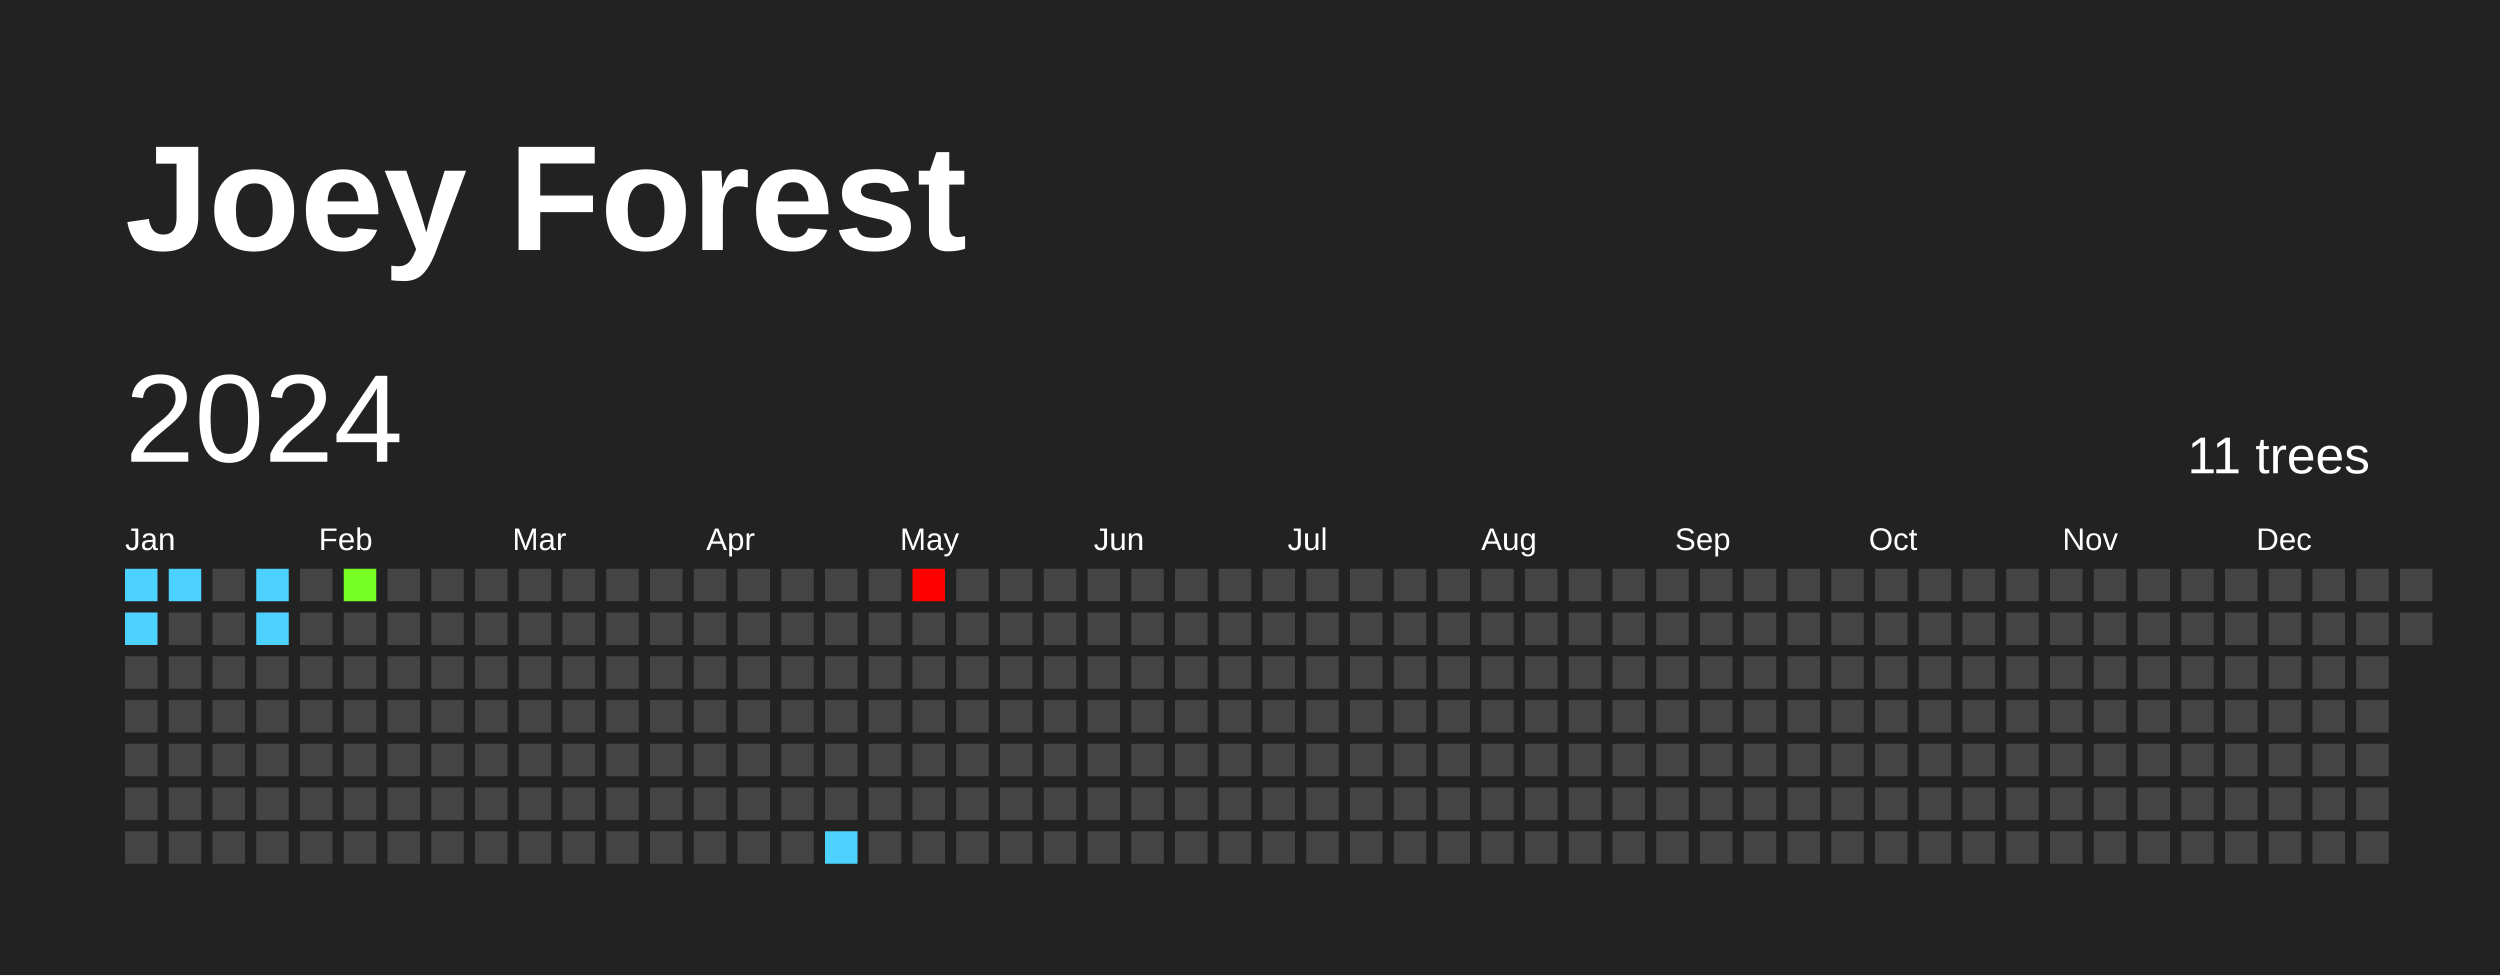
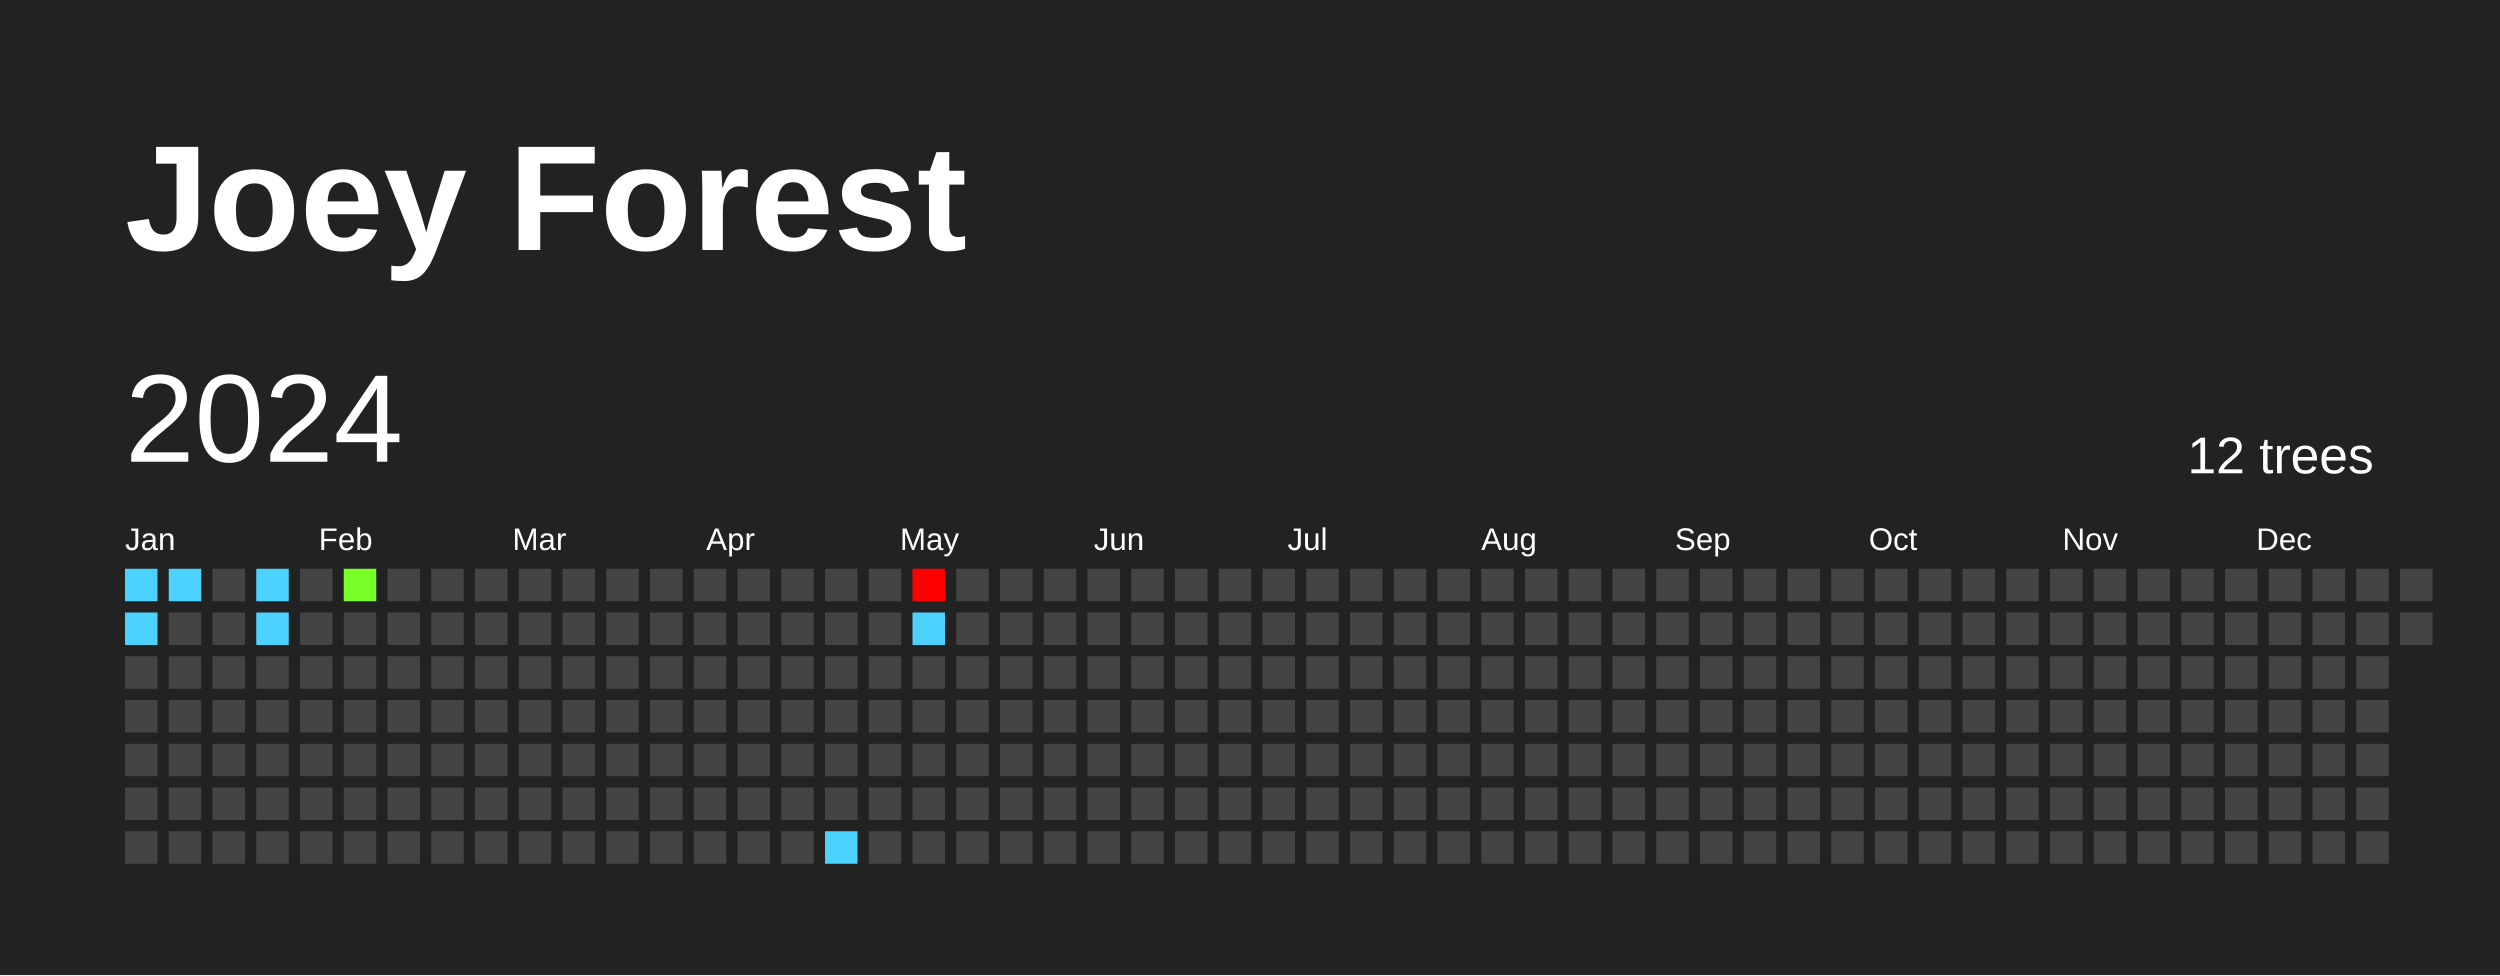
<svg xmlns="http://www.w3.org/2000/svg" baseProfile="full" height="78mm" version="1.1" viewBox="0,0,200,78" width="200mm">
  <defs />
  <rect fill="#222222" height="78" width="200" x="0" y="0" />
  <text fill="#FFFFFF" style="font-size:12px; font-family:Arial; font-weight:bold;" x="10" y="20">Joey Forest</text>
  <text dominant-baseline="hanging" fill="#FFFFFF" style="font-size:10.0px; font-family:Arial;" x="10" y="30">2024</text>
-   <text dominant-baseline="hanging" fill="#FFFFFF" style="font-size:4.125px; font-family:Arial;" x="175" y="35">11 trees</text>
+   <text dominant-baseline="hanging" fill="#FFFFFF" style="font-size:4.125px; font-family:Arial;" x="175" y="35">12 trees</text>
  <text fill="#FFFFFF" style="font-size:2.5px; font-family:Arial" x="10.0" y="44">Jan</text>
  <text fill="#FFFFFF" style="font-size:2.5px; font-family:Arial" x="25.5" y="44">Feb</text>
  <text fill="#FFFFFF" style="font-size:2.5px; font-family:Arial" x="41.0" y="44">Mar</text>
  <text fill="#FFFFFF" style="font-size:2.5px; font-family:Arial" x="56.5" y="44">Apr</text>
  <text fill="#FFFFFF" style="font-size:2.5px; font-family:Arial" x="72.0" y="44">May</text>
  <text fill="#FFFFFF" style="font-size:2.5px; font-family:Arial" x="87.5" y="44">Jun</text>
  <text fill="#FFFFFF" style="font-size:2.5px; font-family:Arial" x="103.0" y="44">Jul</text>
  <text fill="#FFFFFF" style="font-size:2.5px; font-family:Arial" x="118.5" y="44">Aug</text>
  <text fill="#FFFFFF" style="font-size:2.5px; font-family:Arial" x="134.0" y="44">Sep</text>
  <text fill="#FFFFFF" style="font-size:2.5px; font-family:Arial" x="149.5" y="44">Oct</text>
  <text fill="#FFFFFF" style="font-size:2.5px; font-family:Arial" x="165.0" y="44">Nov</text>
  <text fill="#FFFFFF" style="font-size:2.5px; font-family:Arial" x="180.5" y="44">Dec</text>
  <rect fill="#4dd2ff" height="2.6" width="2.6" x="10.0" y="45.5" />
  <rect fill="#4dd2ff" height="2.6" width="2.6" x="10.0" y="49.0" />
  <rect fill="#444444" height="2.6" width="2.6" x="10.0" y="52.5" />
  <rect fill="#444444" height="2.6" width="2.6" x="10.0" y="56.0" />
  <rect fill="#444444" height="2.6" width="2.6" x="10.0" y="59.5" />
  <rect fill="#444444" height="2.6" width="2.6" x="10.0" y="63.0" />
  <rect fill="#444444" height="2.6" width="2.6" x="10.0" y="66.5" />
  <rect fill="#4dd2ff" height="2.6" width="2.6" x="13.5" y="45.5" />
  <rect fill="#444444" height="2.6" width="2.6" x="13.5" y="49.0" />
  <rect fill="#444444" height="2.6" width="2.6" x="13.5" y="52.5" />
  <rect fill="#444444" height="2.6" width="2.6" x="13.5" y="56.0" />
  <rect fill="#444444" height="2.6" width="2.6" x="13.5" y="59.5" />
  <rect fill="#444444" height="2.6" width="2.6" x="13.5" y="63.0" />
  <rect fill="#444444" height="2.6" width="2.6" x="13.5" y="66.5" />
  <rect fill="#444444" height="2.6" width="2.6" x="17.0" y="45.5" />
  <rect fill="#444444" height="2.6" width="2.6" x="17.0" y="49.0" />
  <rect fill="#444444" height="2.6" width="2.6" x="17.0" y="52.5" />
  <rect fill="#444444" height="2.6" width="2.6" x="17.0" y="56.0" />
  <rect fill="#444444" height="2.6" width="2.6" x="17.0" y="59.5" />
  <rect fill="#444444" height="2.6" width="2.6" x="17.0" y="63.0" />
  <rect fill="#444444" height="2.6" width="2.6" x="17.0" y="66.5" />
  <rect fill="#4dd2ff" height="2.6" width="2.6" x="20.5" y="45.5" />
  <rect fill="#4dd2ff" height="2.6" width="2.6" x="20.5" y="49.0" />
  <rect fill="#444444" height="2.6" width="2.6" x="20.5" y="52.5" />
  <rect fill="#444444" height="2.6" width="2.6" x="20.5" y="56.0" />
  <rect fill="#444444" height="2.6" width="2.6" x="20.5" y="59.5" />
  <rect fill="#444444" height="2.6" width="2.6" x="20.5" y="63.0" />
  <rect fill="#444444" height="2.6" width="2.6" x="20.5" y="66.5" />
  <rect fill="#444444" height="2.6" width="2.6" x="24.0" y="45.5" />
  <rect fill="#444444" height="2.6" width="2.6" x="24.0" y="49.0" />
  <rect fill="#444444" height="2.6" width="2.6" x="24.0" y="52.5" />
  <rect fill="#444444" height="2.6" width="2.6" x="24.0" y="56.0" />
  <rect fill="#444444" height="2.6" width="2.6" x="24.0" y="59.5" />
  <rect fill="#444444" height="2.6" width="2.6" x="24.0" y="63.0" />
  <rect fill="#444444" height="2.6" width="2.6" x="24.0" y="66.5" />
  <rect fill="#77ff26" height="2.6" width="2.6" x="27.5" y="45.5" />
  <rect fill="#444444" height="2.6" width="2.6" x="27.5" y="49.0" />
  <rect fill="#444444" height="2.6" width="2.6" x="27.5" y="52.5" />
  <rect fill="#444444" height="2.6" width="2.6" x="27.5" y="56.0" />
  <rect fill="#444444" height="2.6" width="2.6" x="27.5" y="59.5" />
  <rect fill="#444444" height="2.6" width="2.6" x="27.5" y="63.0" />
  <rect fill="#444444" height="2.6" width="2.6" x="27.5" y="66.5" />
  <rect fill="#444444" height="2.6" width="2.6" x="31.0" y="45.5" />
  <rect fill="#444444" height="2.6" width="2.6" x="31.0" y="49.0" />
  <rect fill="#444444" height="2.6" width="2.6" x="31.0" y="52.5" />
  <rect fill="#444444" height="2.6" width="2.6" x="31.0" y="56.0" />
  <rect fill="#444444" height="2.6" width="2.6" x="31.0" y="59.5" />
  <rect fill="#444444" height="2.6" width="2.6" x="31.0" y="63.0" />
  <rect fill="#444444" height="2.6" width="2.6" x="31.0" y="66.5" />
  <rect fill="#444444" height="2.6" width="2.6" x="34.5" y="45.5" />
  <rect fill="#444444" height="2.6" width="2.6" x="34.5" y="49.0" />
  <rect fill="#444444" height="2.6" width="2.6" x="34.5" y="52.5" />
  <rect fill="#444444" height="2.6" width="2.6" x="34.5" y="56.0" />
  <rect fill="#444444" height="2.6" width="2.6" x="34.5" y="59.5" />
  <rect fill="#444444" height="2.6" width="2.6" x="34.5" y="63.0" />
  <rect fill="#444444" height="2.6" width="2.6" x="34.5" y="66.5" />
  <rect fill="#444444" height="2.6" width="2.6" x="38.0" y="45.5" />
  <rect fill="#444444" height="2.6" width="2.6" x="38.0" y="49.0" />
  <rect fill="#444444" height="2.6" width="2.6" x="38.0" y="52.5" />
  <rect fill="#444444" height="2.6" width="2.6" x="38.0" y="56.0" />
  <rect fill="#444444" height="2.6" width="2.6" x="38.0" y="59.5" />
  <rect fill="#444444" height="2.6" width="2.6" x="38.0" y="63.0" />
  <rect fill="#444444" height="2.6" width="2.6" x="38.0" y="66.5" />
  <rect fill="#444444" height="2.6" width="2.6" x="41.5" y="45.5" />
  <rect fill="#444444" height="2.6" width="2.6" x="41.5" y="49.0" />
  <rect fill="#444444" height="2.6" width="2.6" x="41.5" y="52.5" />
  <rect fill="#444444" height="2.6" width="2.6" x="41.5" y="56.0" />
  <rect fill="#444444" height="2.6" width="2.6" x="41.5" y="59.5" />
  <rect fill="#444444" height="2.6" width="2.6" x="41.5" y="63.0" />
  <rect fill="#444444" height="2.6" width="2.6" x="41.5" y="66.5" />
  <rect fill="#444444" height="2.6" width="2.6" x="45.0" y="45.5" />
  <rect fill="#444444" height="2.6" width="2.6" x="45.0" y="49.0" />
  <rect fill="#444444" height="2.6" width="2.6" x="45.0" y="52.5" />
  <rect fill="#444444" height="2.6" width="2.6" x="45.0" y="56.0" />
  <rect fill="#444444" height="2.6" width="2.6" x="45.0" y="59.5" />
  <rect fill="#444444" height="2.6" width="2.6" x="45.0" y="63.0" />
  <rect fill="#444444" height="2.6" width="2.6" x="45.0" y="66.5" />
  <rect fill="#444444" height="2.6" width="2.6" x="48.5" y="45.5" />
  <rect fill="#444444" height="2.6" width="2.6" x="48.5" y="49.0" />
  <rect fill="#444444" height="2.6" width="2.6" x="48.5" y="52.5" />
  <rect fill="#444444" height="2.6" width="2.6" x="48.5" y="56.0" />
  <rect fill="#444444" height="2.6" width="2.6" x="48.5" y="59.5" />
  <rect fill="#444444" height="2.6" width="2.6" x="48.5" y="63.0" />
  <rect fill="#444444" height="2.6" width="2.6" x="48.5" y="66.5" />
  <rect fill="#444444" height="2.6" width="2.6" x="52.0" y="45.5" />
  <rect fill="#444444" height="2.6" width="2.6" x="52.0" y="49.0" />
  <rect fill="#444444" height="2.6" width="2.6" x="52.0" y="52.5" />
  <rect fill="#444444" height="2.6" width="2.6" x="52.0" y="56.0" />
  <rect fill="#444444" height="2.6" width="2.6" x="52.0" y="59.5" />
  <rect fill="#444444" height="2.6" width="2.6" x="52.0" y="63.0" />
  <rect fill="#444444" height="2.6" width="2.6" x="52.0" y="66.5" />
  <rect fill="#444444" height="2.6" width="2.6" x="55.5" y="45.5" />
  <rect fill="#444444" height="2.6" width="2.6" x="55.5" y="49.0" />
  <rect fill="#444444" height="2.6" width="2.6" x="55.5" y="52.5" />
  <rect fill="#444444" height="2.6" width="2.6" x="55.5" y="56.0" />
  <rect fill="#444444" height="2.6" width="2.6" x="55.5" y="59.5" />
  <rect fill="#444444" height="2.6" width="2.6" x="55.5" y="63.0" />
  <rect fill="#444444" height="2.6" width="2.6" x="55.5" y="66.5" />
  <rect fill="#444444" height="2.6" width="2.6" x="59.0" y="45.5" />
  <rect fill="#444444" height="2.6" width="2.6" x="59.0" y="49.0" />
  <rect fill="#444444" height="2.6" width="2.6" x="59.0" y="52.5" />
  <rect fill="#444444" height="2.6" width="2.6" x="59.0" y="56.0" />
  <rect fill="#444444" height="2.6" width="2.6" x="59.0" y="59.5" />
  <rect fill="#444444" height="2.6" width="2.6" x="59.0" y="63.0" />
  <rect fill="#444444" height="2.6" width="2.6" x="59.0" y="66.5" />
  <rect fill="#444444" height="2.6" width="2.6" x="62.5" y="45.5" />
  <rect fill="#444444" height="2.6" width="2.6" x="62.5" y="49.0" />
  <rect fill="#444444" height="2.6" width="2.6" x="62.5" y="52.5" />
  <rect fill="#444444" height="2.6" width="2.6" x="62.5" y="56.0" />
  <rect fill="#444444" height="2.6" width="2.6" x="62.5" y="59.5" />
  <rect fill="#444444" height="2.6" width="2.6" x="62.5" y="63.0" />
  <rect fill="#444444" height="2.6" width="2.6" x="62.5" y="66.5" />
  <rect fill="#444444" height="2.6" width="2.6" x="66.0" y="45.5" />
  <rect fill="#444444" height="2.6" width="2.6" x="66.0" y="49.0" />
  <rect fill="#444444" height="2.6" width="2.6" x="66.0" y="52.5" />
  <rect fill="#444444" height="2.6" width="2.6" x="66.0" y="56.0" />
  <rect fill="#444444" height="2.6" width="2.6" x="66.0" y="59.5" />
  <rect fill="#444444" height="2.6" width="2.6" x="66.0" y="63.0" />
  <rect fill="#4dd2ff" height="2.6" width="2.6" x="66.0" y="66.5" />
  <rect fill="#444444" height="2.6" width="2.6" x="69.5" y="45.5" />
  <rect fill="#444444" height="2.6" width="2.6" x="69.5" y="49.0" />
  <rect fill="#444444" height="2.6" width="2.6" x="69.5" y="52.5" />
  <rect fill="#444444" height="2.6" width="2.6" x="69.5" y="56.0" />
  <rect fill="#444444" height="2.6" width="2.6" x="69.5" y="59.5" />
  <rect fill="#444444" height="2.6" width="2.6" x="69.5" y="63.0" />
  <rect fill="#444444" height="2.6" width="2.6" x="69.5" y="66.5" />
  <rect fill="red" height="2.6" width="2.6" x="73.0" y="45.5" />
-   <rect fill="#444444" height="2.6" width="2.6" x="73.0" y="49.0" />
+   <rect fill="#4dd2ff" height="2.6" width="2.6" x="73.0" y="49.0" />
  <rect fill="#444444" height="2.6" width="2.6" x="73.0" y="52.5" />
  <rect fill="#444444" height="2.6" width="2.6" x="73.0" y="56.0" />
  <rect fill="#444444" height="2.6" width="2.6" x="73.0" y="59.5" />
  <rect fill="#444444" height="2.6" width="2.6" x="73.0" y="63.0" />
  <rect fill="#444444" height="2.6" width="2.6" x="73.0" y="66.5" />
  <rect fill="#444444" height="2.6" width="2.6" x="76.5" y="45.5" />
  <rect fill="#444444" height="2.6" width="2.6" x="76.5" y="49.0" />
  <rect fill="#444444" height="2.6" width="2.6" x="76.5" y="52.5" />
  <rect fill="#444444" height="2.6" width="2.6" x="76.5" y="56.0" />
  <rect fill="#444444" height="2.6" width="2.6" x="76.5" y="59.5" />
  <rect fill="#444444" height="2.6" width="2.6" x="76.5" y="63.0" />
  <rect fill="#444444" height="2.6" width="2.6" x="76.5" y="66.5" />
  <rect fill="#444444" height="2.6" width="2.6" x="80.0" y="45.5" />
  <rect fill="#444444" height="2.6" width="2.6" x="80.0" y="49.0" />
  <rect fill="#444444" height="2.6" width="2.6" x="80.0" y="52.5" />
  <rect fill="#444444" height="2.6" width="2.6" x="80.0" y="56.0" />
  <rect fill="#444444" height="2.6" width="2.6" x="80.0" y="59.5" />
  <rect fill="#444444" height="2.6" width="2.6" x="80.0" y="63.0" />
  <rect fill="#444444" height="2.6" width="2.6" x="80.0" y="66.5" />
  <rect fill="#444444" height="2.6" width="2.6" x="83.5" y="45.5" />
  <rect fill="#444444" height="2.6" width="2.6" x="83.5" y="49.0" />
  <rect fill="#444444" height="2.6" width="2.6" x="83.5" y="52.5" />
  <rect fill="#444444" height="2.6" width="2.6" x="83.5" y="56.0" />
  <rect fill="#444444" height="2.6" width="2.6" x="83.5" y="59.5" />
  <rect fill="#444444" height="2.6" width="2.6" x="83.5" y="63.0" />
  <rect fill="#444444" height="2.6" width="2.6" x="83.5" y="66.5" />
  <rect fill="#444444" height="2.6" width="2.6" x="87.0" y="45.5" />
  <rect fill="#444444" height="2.6" width="2.6" x="87.0" y="49.0" />
  <rect fill="#444444" height="2.6" width="2.6" x="87.0" y="52.5" />
  <rect fill="#444444" height="2.6" width="2.6" x="87.0" y="56.0" />
  <rect fill="#444444" height="2.6" width="2.6" x="87.0" y="59.5" />
  <rect fill="#444444" height="2.6" width="2.6" x="87.0" y="63.0" />
  <rect fill="#444444" height="2.6" width="2.6" x="87.0" y="66.5" />
  <rect fill="#444444" height="2.6" width="2.6" x="90.5" y="45.5" />
  <rect fill="#444444" height="2.6" width="2.6" x="90.5" y="49.0" />
  <rect fill="#444444" height="2.6" width="2.6" x="90.5" y="52.5" />
  <rect fill="#444444" height="2.6" width="2.6" x="90.5" y="56.0" />
  <rect fill="#444444" height="2.6" width="2.6" x="90.5" y="59.5" />
  <rect fill="#444444" height="2.6" width="2.6" x="90.5" y="63.0" />
  <rect fill="#444444" height="2.6" width="2.6" x="90.5" y="66.5" />
  <rect fill="#444444" height="2.6" width="2.6" x="94.0" y="45.5" />
  <rect fill="#444444" height="2.6" width="2.6" x="94.0" y="49.0" />
  <rect fill="#444444" height="2.6" width="2.6" x="94.0" y="52.5" />
  <rect fill="#444444" height="2.6" width="2.6" x="94.0" y="56.0" />
  <rect fill="#444444" height="2.6" width="2.6" x="94.0" y="59.5" />
  <rect fill="#444444" height="2.6" width="2.6" x="94.0" y="63.0" />
  <rect fill="#444444" height="2.6" width="2.6" x="94.0" y="66.5" />
  <rect fill="#444444" height="2.6" width="2.6" x="97.5" y="45.5" />
  <rect fill="#444444" height="2.6" width="2.6" x="97.5" y="49.0" />
  <rect fill="#444444" height="2.6" width="2.6" x="97.5" y="52.5" />
  <rect fill="#444444" height="2.6" width="2.6" x="97.5" y="56.0" />
  <rect fill="#444444" height="2.6" width="2.6" x="97.5" y="59.5" />
  <rect fill="#444444" height="2.6" width="2.6" x="97.5" y="63.0" />
  <rect fill="#444444" height="2.6" width="2.6" x="97.5" y="66.5" />
  <rect fill="#444444" height="2.6" width="2.6" x="101.0" y="45.5" />
  <rect fill="#444444" height="2.6" width="2.6" x="101.0" y="49.0" />
  <rect fill="#444444" height="2.6" width="2.6" x="101.0" y="52.5" />
  <rect fill="#444444" height="2.6" width="2.6" x="101.0" y="56.0" />
  <rect fill="#444444" height="2.6" width="2.6" x="101.0" y="59.5" />
  <rect fill="#444444" height="2.6" width="2.6" x="101.0" y="63.0" />
  <rect fill="#444444" height="2.6" width="2.6" x="101.0" y="66.5" />
  <rect fill="#444444" height="2.6" width="2.6" x="104.5" y="45.5" />
  <rect fill="#444444" height="2.6" width="2.6" x="104.5" y="49.0" />
  <rect fill="#444444" height="2.6" width="2.6" x="104.5" y="52.5" />
  <rect fill="#444444" height="2.6" width="2.6" x="104.5" y="56.0" />
  <rect fill="#444444" height="2.6" width="2.6" x="104.5" y="59.5" />
  <rect fill="#444444" height="2.6" width="2.6" x="104.5" y="63.0" />
  <rect fill="#444444" height="2.6" width="2.6" x="104.5" y="66.5" />
  <rect fill="#444444" height="2.6" width="2.6" x="108.0" y="45.5" />
  <rect fill="#444444" height="2.6" width="2.6" x="108.0" y="49.0" />
  <rect fill="#444444" height="2.6" width="2.6" x="108.0" y="52.5" />
  <rect fill="#444444" height="2.6" width="2.6" x="108.0" y="56.0" />
  <rect fill="#444444" height="2.6" width="2.6" x="108.0" y="59.5" />
  <rect fill="#444444" height="2.6" width="2.6" x="108.0" y="63.0" />
  <rect fill="#444444" height="2.6" width="2.6" x="108.0" y="66.5" />
  <rect fill="#444444" height="2.6" width="2.6" x="111.5" y="45.5" />
  <rect fill="#444444" height="2.6" width="2.6" x="111.5" y="49.0" />
  <rect fill="#444444" height="2.6" width="2.6" x="111.5" y="52.5" />
  <rect fill="#444444" height="2.6" width="2.6" x="111.5" y="56.0" />
  <rect fill="#444444" height="2.6" width="2.6" x="111.5" y="59.5" />
  <rect fill="#444444" height="2.6" width="2.6" x="111.5" y="63.0" />
  <rect fill="#444444" height="2.6" width="2.6" x="111.5" y="66.5" />
  <rect fill="#444444" height="2.6" width="2.6" x="115.0" y="45.5" />
  <rect fill="#444444" height="2.6" width="2.6" x="115.0" y="49.0" />
  <rect fill="#444444" height="2.6" width="2.6" x="115.0" y="52.5" />
  <rect fill="#444444" height="2.6" width="2.6" x="115.0" y="56.0" />
  <rect fill="#444444" height="2.6" width="2.6" x="115.0" y="59.5" />
  <rect fill="#444444" height="2.6" width="2.6" x="115.0" y="63.0" />
  <rect fill="#444444" height="2.6" width="2.6" x="115.0" y="66.5" />
  <rect fill="#444444" height="2.6" width="2.6" x="118.5" y="45.5" />
  <rect fill="#444444" height="2.6" width="2.6" x="118.5" y="49.0" />
  <rect fill="#444444" height="2.6" width="2.6" x="118.5" y="52.5" />
  <rect fill="#444444" height="2.6" width="2.6" x="118.5" y="56.0" />
  <rect fill="#444444" height="2.6" width="2.6" x="118.5" y="59.5" />
  <rect fill="#444444" height="2.6" width="2.6" x="118.5" y="63.0" />
  <rect fill="#444444" height="2.6" width="2.6" x="118.5" y="66.5" />
  <rect fill="#444444" height="2.6" width="2.6" x="122.0" y="45.5" />
  <rect fill="#444444" height="2.6" width="2.6" x="122.0" y="49.0" />
  <rect fill="#444444" height="2.6" width="2.6" x="122.0" y="52.5" />
  <rect fill="#444444" height="2.6" width="2.6" x="122.0" y="56.0" />
  <rect fill="#444444" height="2.6" width="2.6" x="122.0" y="59.5" />
  <rect fill="#444444" height="2.6" width="2.6" x="122.0" y="63.0" />
  <rect fill="#444444" height="2.6" width="2.6" x="122.0" y="66.5" />
  <rect fill="#444444" height="2.6" width="2.6" x="125.5" y="45.5" />
  <rect fill="#444444" height="2.6" width="2.6" x="125.5" y="49.0" />
  <rect fill="#444444" height="2.6" width="2.6" x="125.5" y="52.5" />
  <rect fill="#444444" height="2.6" width="2.6" x="125.5" y="56.0" />
  <rect fill="#444444" height="2.6" width="2.6" x="125.5" y="59.5" />
  <rect fill="#444444" height="2.6" width="2.6" x="125.5" y="63.0" />
  <rect fill="#444444" height="2.6" width="2.6" x="125.5" y="66.5" />
  <rect fill="#444444" height="2.6" width="2.6" x="129.0" y="45.5" />
  <rect fill="#444444" height="2.6" width="2.6" x="129.0" y="49.0" />
  <rect fill="#444444" height="2.6" width="2.6" x="129.0" y="52.5" />
  <rect fill="#444444" height="2.6" width="2.6" x="129.0" y="56.0" />
  <rect fill="#444444" height="2.6" width="2.6" x="129.0" y="59.5" />
  <rect fill="#444444" height="2.6" width="2.6" x="129.0" y="63.0" />
  <rect fill="#444444" height="2.6" width="2.6" x="129.0" y="66.5" />
  <rect fill="#444444" height="2.6" width="2.6" x="132.5" y="45.5" />
  <rect fill="#444444" height="2.6" width="2.6" x="132.5" y="49.0" />
  <rect fill="#444444" height="2.6" width="2.6" x="132.5" y="52.5" />
  <rect fill="#444444" height="2.6" width="2.6" x="132.5" y="56.0" />
  <rect fill="#444444" height="2.6" width="2.6" x="132.5" y="59.5" />
  <rect fill="#444444" height="2.6" width="2.6" x="132.5" y="63.0" />
  <rect fill="#444444" height="2.6" width="2.6" x="132.5" y="66.5" />
  <rect fill="#444444" height="2.6" width="2.6" x="136.0" y="45.5" />
  <rect fill="#444444" height="2.6" width="2.6" x="136.0" y="49.0" />
  <rect fill="#444444" height="2.6" width="2.6" x="136.0" y="52.5" />
  <rect fill="#444444" height="2.6" width="2.6" x="136.0" y="56.0" />
  <rect fill="#444444" height="2.6" width="2.6" x="136.0" y="59.5" />
  <rect fill="#444444" height="2.6" width="2.6" x="136.0" y="63.0" />
  <rect fill="#444444" height="2.6" width="2.6" x="136.0" y="66.5" />
  <rect fill="#444444" height="2.6" width="2.6" x="139.5" y="45.5" />
  <rect fill="#444444" height="2.6" width="2.6" x="139.5" y="49.0" />
  <rect fill="#444444" height="2.6" width="2.6" x="139.5" y="52.5" />
  <rect fill="#444444" height="2.6" width="2.6" x="139.5" y="56.0" />
  <rect fill="#444444" height="2.6" width="2.6" x="139.5" y="59.5" />
  <rect fill="#444444" height="2.6" width="2.6" x="139.5" y="63.0" />
  <rect fill="#444444" height="2.6" width="2.6" x="139.5" y="66.5" />
  <rect fill="#444444" height="2.6" width="2.6" x="143.0" y="45.5" />
  <rect fill="#444444" height="2.6" width="2.6" x="143.0" y="49.0" />
  <rect fill="#444444" height="2.6" width="2.6" x="143.0" y="52.5" />
  <rect fill="#444444" height="2.6" width="2.6" x="143.0" y="56.0" />
  <rect fill="#444444" height="2.6" width="2.6" x="143.0" y="59.5" />
  <rect fill="#444444" height="2.6" width="2.6" x="143.0" y="63.0" />
  <rect fill="#444444" height="2.6" width="2.6" x="143.0" y="66.5" />
  <rect fill="#444444" height="2.6" width="2.6" x="146.5" y="45.5" />
  <rect fill="#444444" height="2.6" width="2.6" x="146.5" y="49.0" />
  <rect fill="#444444" height="2.6" width="2.6" x="146.5" y="52.5" />
  <rect fill="#444444" height="2.6" width="2.6" x="146.5" y="56.0" />
  <rect fill="#444444" height="2.6" width="2.6" x="146.5" y="59.5" />
  <rect fill="#444444" height="2.6" width="2.6" x="146.5" y="63.0" />
  <rect fill="#444444" height="2.6" width="2.6" x="146.5" y="66.5" />
  <rect fill="#444444" height="2.6" width="2.6" x="150.0" y="45.5" />
  <rect fill="#444444" height="2.6" width="2.6" x="150.0" y="49.0" />
  <rect fill="#444444" height="2.6" width="2.6" x="150.0" y="52.5" />
  <rect fill="#444444" height="2.6" width="2.6" x="150.0" y="56.0" />
  <rect fill="#444444" height="2.6" width="2.6" x="150.0" y="59.5" />
  <rect fill="#444444" height="2.6" width="2.6" x="150.0" y="63.0" />
  <rect fill="#444444" height="2.6" width="2.6" x="150.0" y="66.5" />
  <rect fill="#444444" height="2.6" width="2.6" x="153.5" y="45.5" />
  <rect fill="#444444" height="2.6" width="2.6" x="153.5" y="49.0" />
  <rect fill="#444444" height="2.6" width="2.6" x="153.5" y="52.5" />
  <rect fill="#444444" height="2.6" width="2.6" x="153.5" y="56.0" />
  <rect fill="#444444" height="2.6" width="2.6" x="153.5" y="59.5" />
  <rect fill="#444444" height="2.6" width="2.6" x="153.5" y="63.0" />
  <rect fill="#444444" height="2.6" width="2.6" x="153.5" y="66.5" />
  <rect fill="#444444" height="2.6" width="2.6" x="157.0" y="45.5" />
  <rect fill="#444444" height="2.6" width="2.6" x="157.0" y="49.0" />
  <rect fill="#444444" height="2.6" width="2.6" x="157.0" y="52.5" />
  <rect fill="#444444" height="2.6" width="2.6" x="157.0" y="56.0" />
  <rect fill="#444444" height="2.6" width="2.6" x="157.0" y="59.5" />
  <rect fill="#444444" height="2.6" width="2.6" x="157.0" y="63.0" />
  <rect fill="#444444" height="2.6" width="2.6" x="157.0" y="66.5" />
  <rect fill="#444444" height="2.6" width="2.6" x="160.5" y="45.5" />
  <rect fill="#444444" height="2.6" width="2.6" x="160.5" y="49.0" />
  <rect fill="#444444" height="2.6" width="2.6" x="160.5" y="52.5" />
  <rect fill="#444444" height="2.6" width="2.6" x="160.5" y="56.0" />
  <rect fill="#444444" height="2.6" width="2.6" x="160.5" y="59.5" />
  <rect fill="#444444" height="2.6" width="2.6" x="160.5" y="63.0" />
  <rect fill="#444444" height="2.6" width="2.6" x="160.5" y="66.5" />
  <rect fill="#444444" height="2.6" width="2.6" x="164.0" y="45.5" />
  <rect fill="#444444" height="2.6" width="2.6" x="164.0" y="49.0" />
  <rect fill="#444444" height="2.6" width="2.6" x="164.0" y="52.5" />
  <rect fill="#444444" height="2.6" width="2.6" x="164.0" y="56.0" />
  <rect fill="#444444" height="2.6" width="2.6" x="164.0" y="59.5" />
  <rect fill="#444444" height="2.6" width="2.6" x="164.0" y="63.0" />
  <rect fill="#444444" height="2.6" width="2.6" x="164.0" y="66.5" />
  <rect fill="#444444" height="2.6" width="2.6" x="167.5" y="45.5" />
  <rect fill="#444444" height="2.6" width="2.6" x="167.5" y="49.0" />
  <rect fill="#444444" height="2.6" width="2.6" x="167.5" y="52.5" />
  <rect fill="#444444" height="2.6" width="2.6" x="167.5" y="56.0" />
  <rect fill="#444444" height="2.6" width="2.6" x="167.5" y="59.5" />
  <rect fill="#444444" height="2.6" width="2.6" x="167.5" y="63.0" />
  <rect fill="#444444" height="2.6" width="2.6" x="167.5" y="66.5" />
  <rect fill="#444444" height="2.6" width="2.6" x="171.0" y="45.5" />
  <rect fill="#444444" height="2.6" width="2.6" x="171.0" y="49.0" />
  <rect fill="#444444" height="2.6" width="2.6" x="171.0" y="52.5" />
  <rect fill="#444444" height="2.6" width="2.6" x="171.0" y="56.0" />
  <rect fill="#444444" height="2.6" width="2.6" x="171.0" y="59.5" />
  <rect fill="#444444" height="2.6" width="2.6" x="171.0" y="63.0" />
  <rect fill="#444444" height="2.6" width="2.6" x="171.0" y="66.5" />
  <rect fill="#444444" height="2.6" width="2.6" x="174.5" y="45.5" />
  <rect fill="#444444" height="2.6" width="2.6" x="174.5" y="49.0" />
  <rect fill="#444444" height="2.6" width="2.6" x="174.5" y="52.5" />
  <rect fill="#444444" height="2.6" width="2.6" x="174.5" y="56.0" />
  <rect fill="#444444" height="2.6" width="2.6" x="174.5" y="59.5" />
  <rect fill="#444444" height="2.6" width="2.6" x="174.5" y="63.0" />
  <rect fill="#444444" height="2.6" width="2.6" x="174.5" y="66.5" />
  <rect fill="#444444" height="2.6" width="2.6" x="178.0" y="45.5" />
  <rect fill="#444444" height="2.6" width="2.6" x="178.0" y="49.0" />
  <rect fill="#444444" height="2.6" width="2.6" x="178.0" y="52.5" />
  <rect fill="#444444" height="2.6" width="2.6" x="178.0" y="56.0" />
  <rect fill="#444444" height="2.6" width="2.6" x="178.0" y="59.5" />
  <rect fill="#444444" height="2.6" width="2.6" x="178.0" y="63.0" />
  <rect fill="#444444" height="2.6" width="2.6" x="178.0" y="66.5" />
  <rect fill="#444444" height="2.6" width="2.6" x="181.5" y="45.5" />
  <rect fill="#444444" height="2.6" width="2.6" x="181.5" y="49.0" />
  <rect fill="#444444" height="2.6" width="2.6" x="181.5" y="52.5" />
  <rect fill="#444444" height="2.6" width="2.6" x="181.5" y="56.0" />
  <rect fill="#444444" height="2.6" width="2.6" x="181.5" y="59.5" />
  <rect fill="#444444" height="2.6" width="2.6" x="181.5" y="63.0" />
  <rect fill="#444444" height="2.6" width="2.6" x="181.5" y="66.5" />
  <rect fill="#444444" height="2.6" width="2.6" x="185.0" y="45.5" />
  <rect fill="#444444" height="2.6" width="2.6" x="185.0" y="49.0" />
  <rect fill="#444444" height="2.6" width="2.6" x="185.0" y="52.5" />
  <rect fill="#444444" height="2.6" width="2.6" x="185.0" y="56.0" />
  <rect fill="#444444" height="2.6" width="2.6" x="185.0" y="59.5" />
  <rect fill="#444444" height="2.6" width="2.6" x="185.0" y="63.0" />
  <rect fill="#444444" height="2.6" width="2.6" x="185.0" y="66.5" />
  <rect fill="#444444" height="2.6" width="2.6" x="188.5" y="45.5" />
  <rect fill="#444444" height="2.6" width="2.6" x="188.5" y="49.0" />
  <rect fill="#444444" height="2.6" width="2.6" x="188.5" y="52.5" />
  <rect fill="#444444" height="2.6" width="2.6" x="188.5" y="56.0" />
  <rect fill="#444444" height="2.6" width="2.6" x="188.5" y="59.5" />
  <rect fill="#444444" height="2.6" width="2.6" x="188.5" y="63.0" />
  <rect fill="#444444" height="2.6" width="2.6" x="188.5" y="66.5" />
  <rect fill="#444444" height="2.6" width="2.6" x="192.0" y="45.5" />
  <rect fill="#444444" height="2.6" width="2.6" x="192.0" y="49.0" />
</svg>
